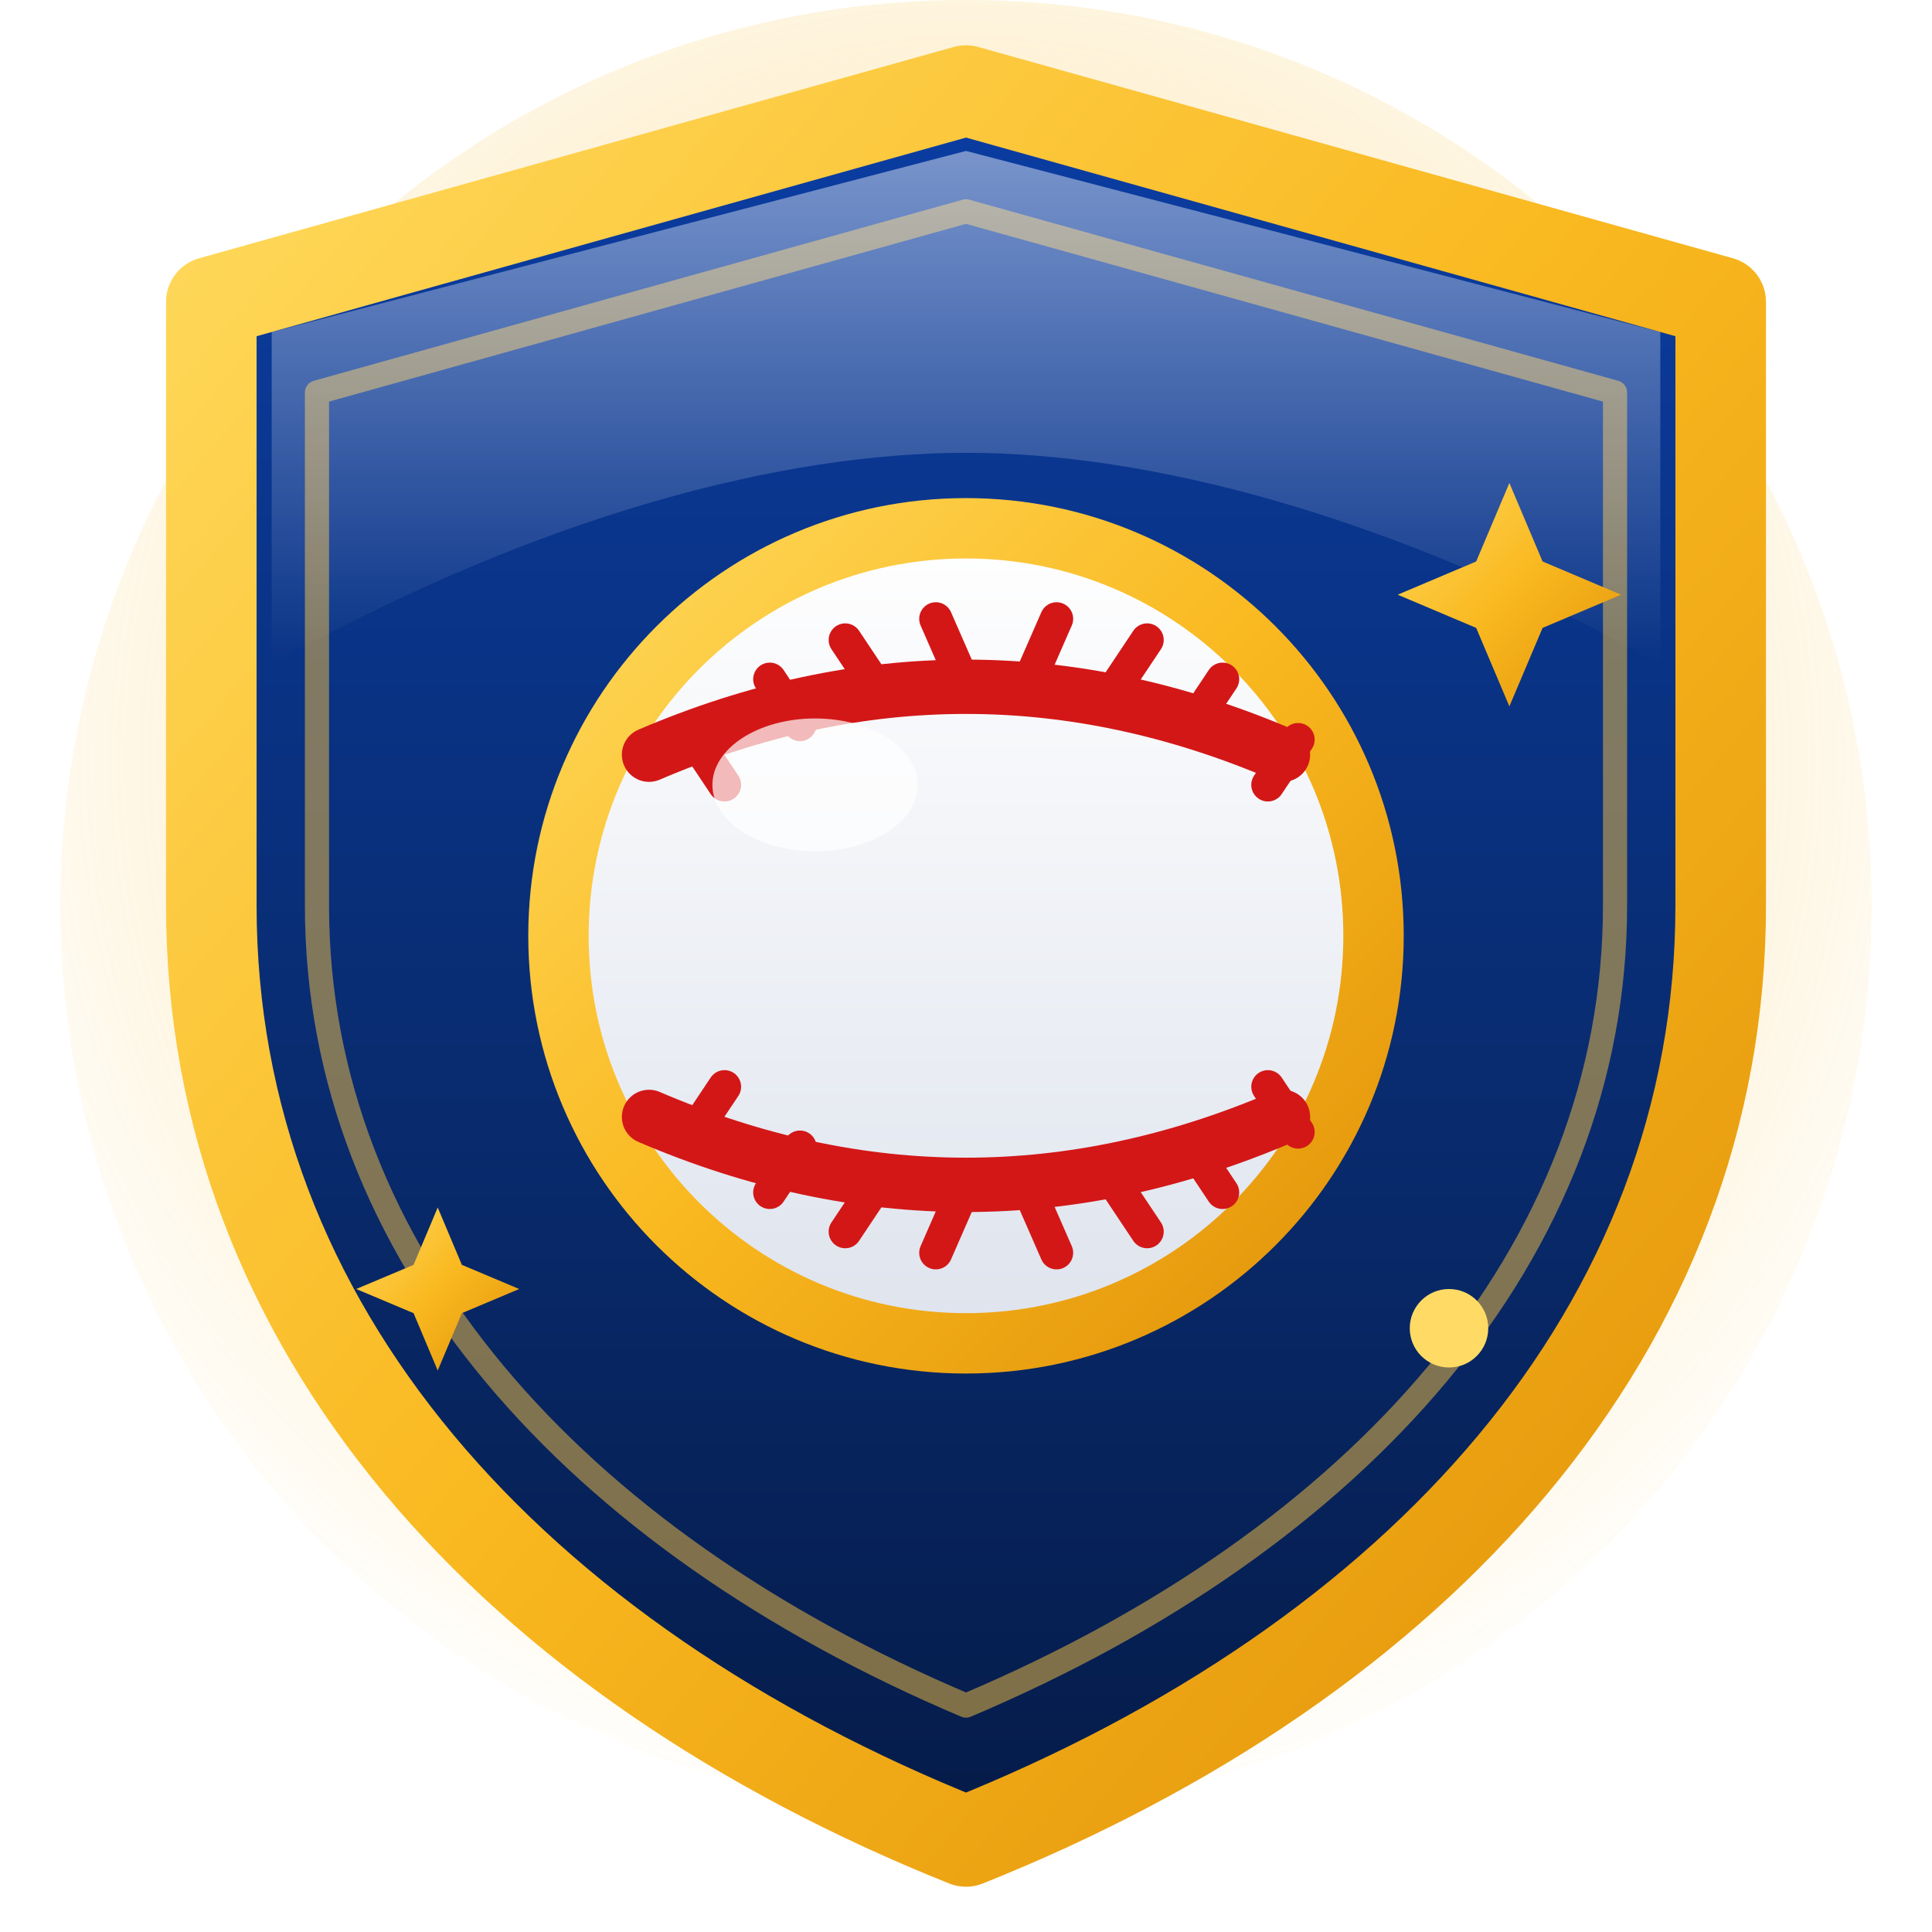
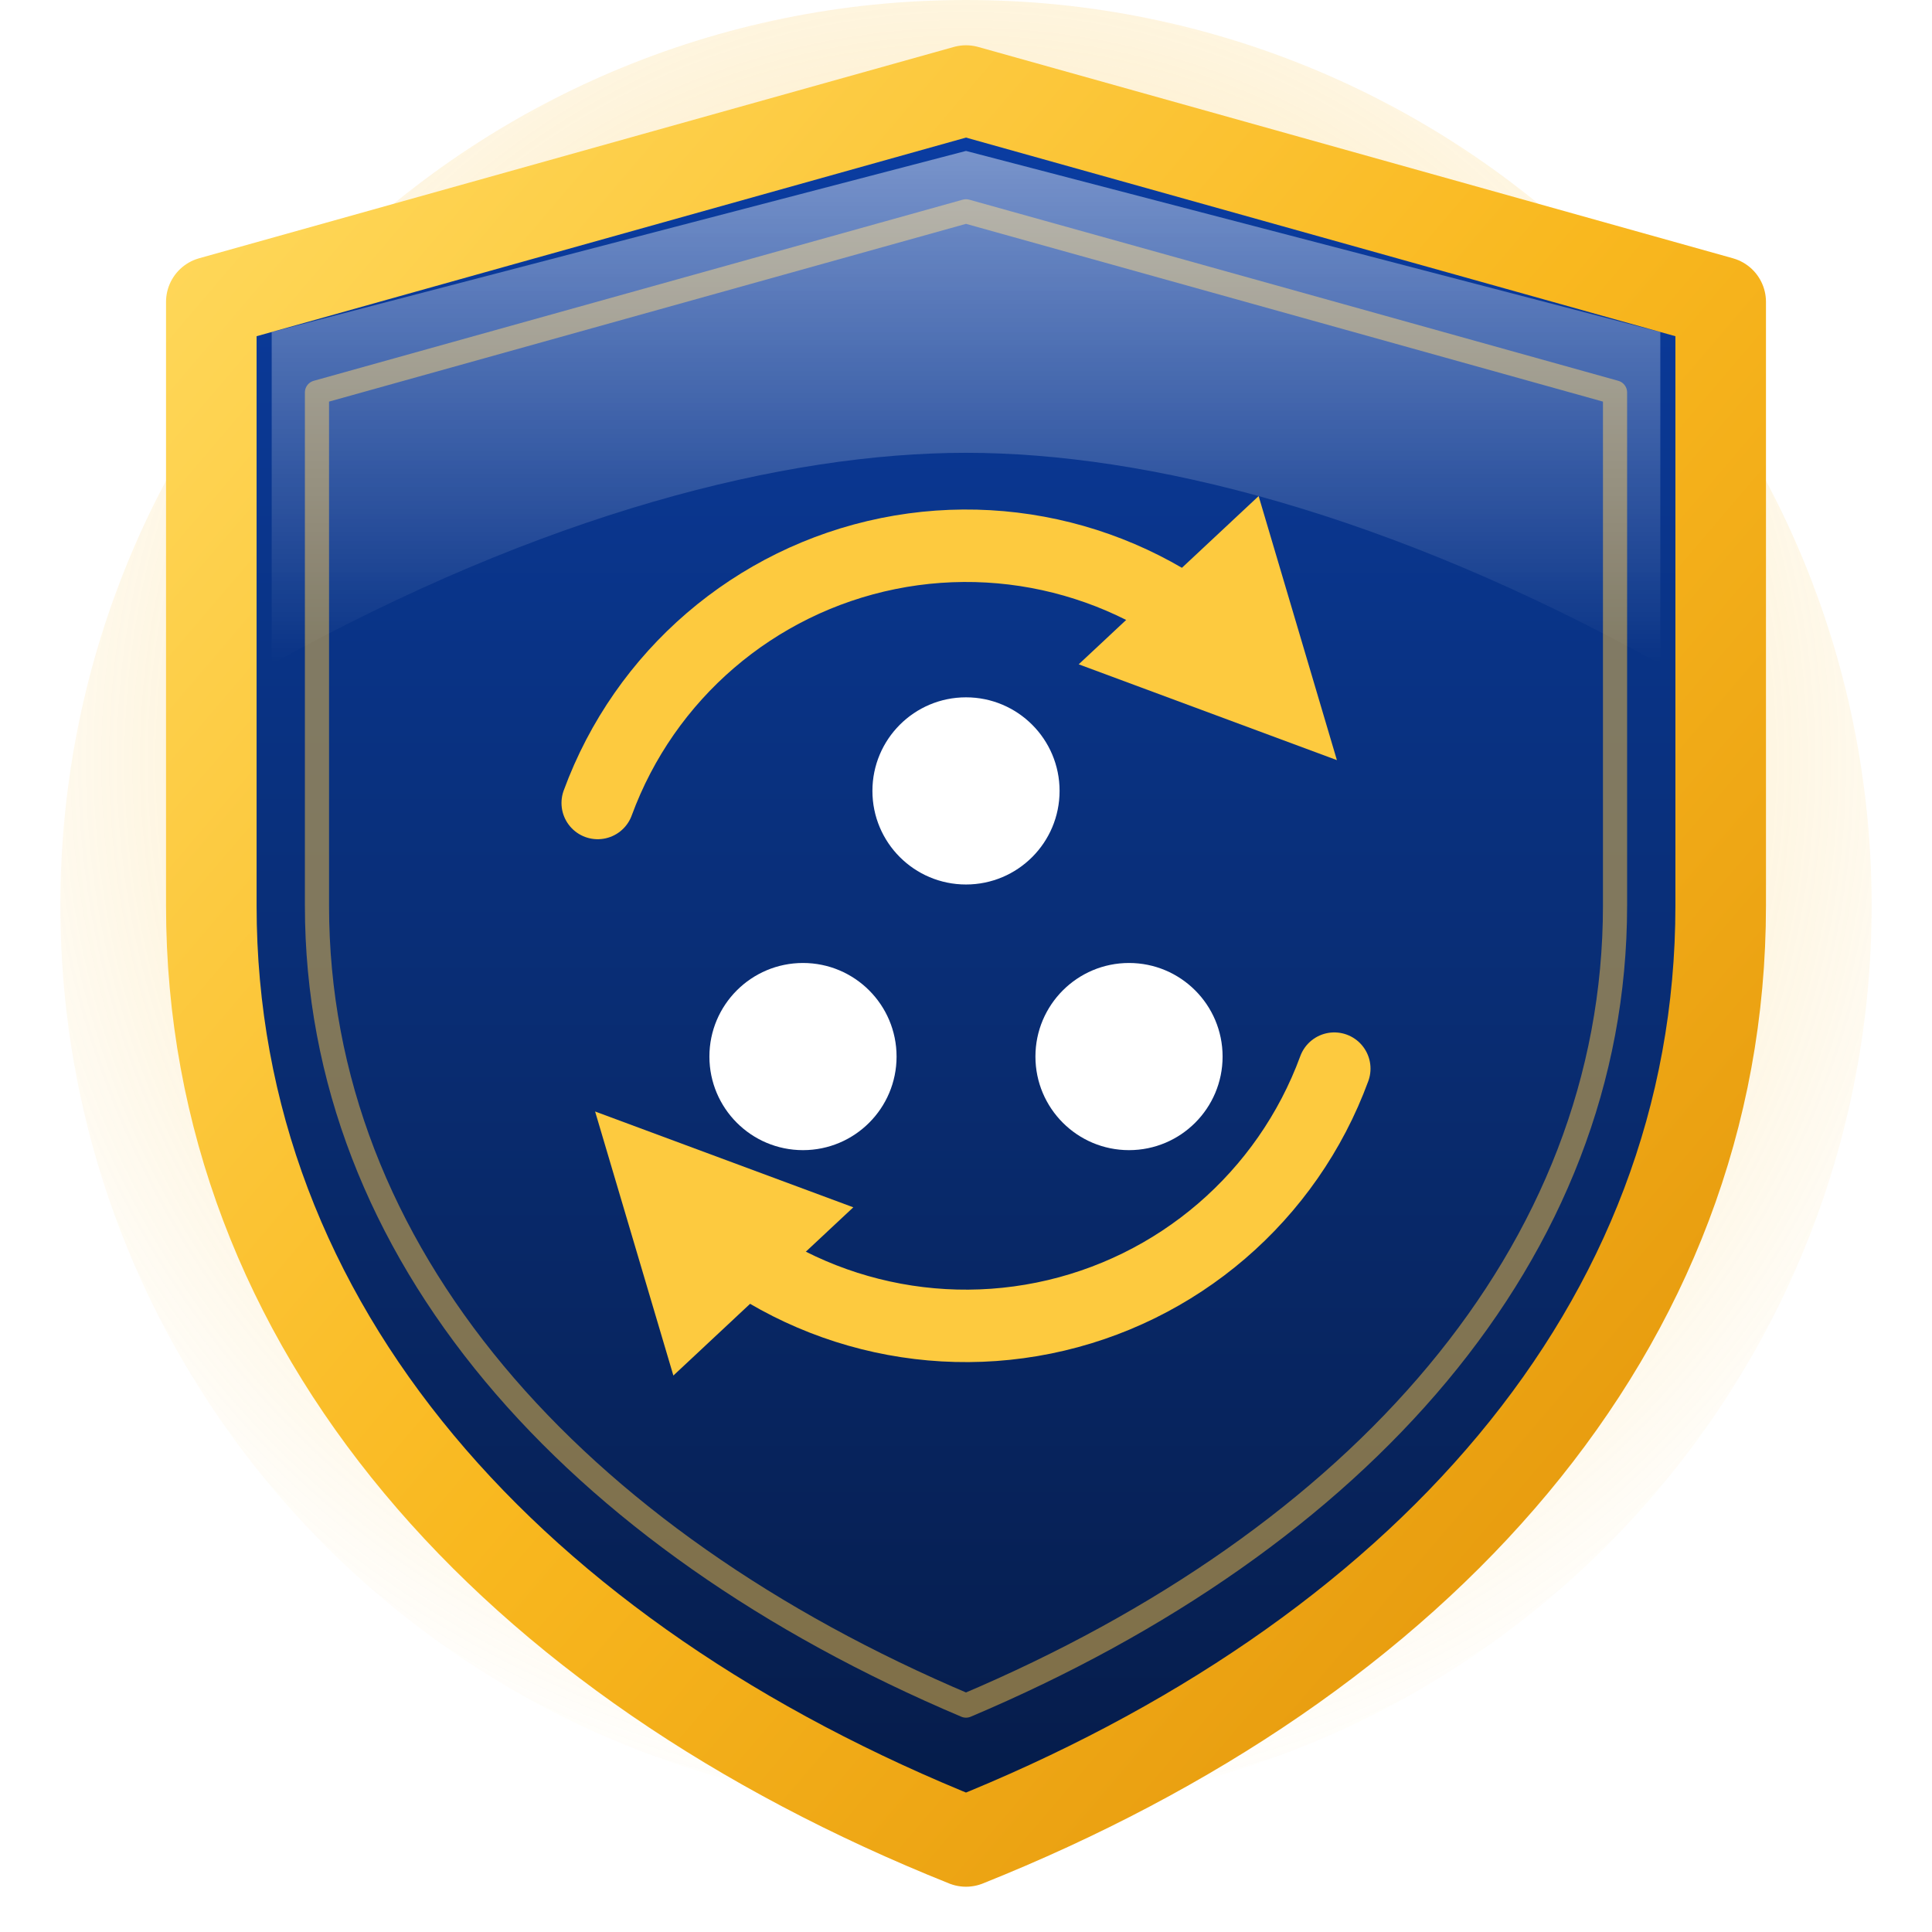
<svg xmlns="http://www.w3.org/2000/svg" viewBox="0 0 64 64" fill="none" aria-label="Lineup Lab logo">
  <defs>
    <linearGradient id="shieldGrad" x1="0" y1="0" x2="0" y2="1">
      <stop offset="0%" stop-color="hsl(220, 88%, 34%)" />
      <stop offset="55%" stop-color="hsl(220, 85%, 24%)" />
      <stop offset="100%" stop-color="hsl(220, 88%, 15%)" />
    </linearGradient>
    <linearGradient id="goldGrad" x1="0" y1="0" x2="1" y2="1">
      <stop offset="0%" stop-color="hsl(46, 100%, 68%)" />
      <stop offset="50%" stop-color="hsl(42, 95%, 55%)" />
      <stop offset="100%" stop-color="hsl(38, 92%, 46%)" />
    </linearGradient>
    <radialGradient id="glow" cx="50%" cy="42%" r="60%">
      <stop offset="0%" stop-color="hsl(42, 95%, 60%)" stop-opacity="0.55" />
      <stop offset="100%" stop-color="hsl(42, 95%, 60%)" stop-opacity="0" />
    </radialGradient>
-     <linearGradient id="ballGrad" x1="0" y1="0" x2="0" y2="1">
-       <stop offset="0%" stop-color="hsl(0, 0%, 100%)" />
-       <stop offset="100%" stop-color="hsl(220, 30%, 90%)" />
-     </linearGradient>
    <linearGradient id="gloss" x1="0" y1="0" x2="0" y2="1">
      <stop offset="0%" stop-color="hsl(0, 0%, 100%)" stop-opacity="0.45" />
      <stop offset="100%" stop-color="hsl(0, 0%, 100%)" stop-opacity="0" />
    </linearGradient>
+     <marker id="arrow" viewBox="0 0 10 10" refX="5" refY="5" markerWidth="3.4" markerHeight="3.4" orient="auto-start-reverse">
+       <path d="M0 0 L10 5 L0 10 Z" fill="hsl(44, 98%, 62%)" />
+     </marker>
  </defs>
  <circle cx="32" cy="30" r="30" fill="url(#glow)" />
  <path d="M32 3 L57 10 V30 C57 44 47 55 32 61 C17 55 7 44 7 30 V10 Z" fill="url(#shieldGrad)" stroke="url(#goldGrad)" stroke-width="3" stroke-linejoin="round" />
  <path d="M32 7 L53.5 13 V30 C53.5 41.5 45 51 32 56.5 C19 51 10.5 41.5 10.5 30 V13 Z" fill="none" stroke="hsl(42, 95%, 62%)" stroke-width="0.8" stroke-opacity="0.5" stroke-linejoin="round" />
  <path d="M32 5 L55 11 V22 C46 17 38 15 32 15 C26 15 18 17 9 22 V11 Z" fill="url(#gloss)" />
-   <circle cx="32" cy="31" r="13.5" fill="url(#ballGrad)" stroke="url(#goldGrad)" stroke-width="2" />
-   <path d="M21.5 25 Q32 20.5 42.5 25" stroke="hsl(0, 80%, 46%)" stroke-width="1.8" fill="none" stroke-linecap="round" />
-   <path d="M21.5 37 Q32 41.5 42.5 37" stroke="hsl(0, 80%, 46%)" stroke-width="1.8" fill="none" stroke-linecap="round" />
-   <g stroke="hsl(0, 80%, 46%)" stroke-width="1.1" stroke-linecap="round">
-     <line x1="24" y1="26" x2="23" y2="24.5" />
-     <line x1="26.5" y1="24" x2="25.5" y2="22.5" />
-     <line x1="29" y1="22.7" x2="28" y2="21.2" />
-     <line x1="31.7" y1="22.1" x2="31" y2="20.5" />
-     <line x1="34.3" y1="22.1" x2="35" y2="20.5" />
-     <line x1="37" y1="22.7" x2="38" y2="21.2" />
-     <line x1="39.5" y1="24" x2="40.5" y2="22.5" />
-     <line x1="42" y1="26" x2="43" y2="24.5" />
-     <line x1="24" y1="36" x2="23" y2="37.5" />
-     <line x1="26.5" y1="38" x2="25.5" y2="39.5" />
-     <line x1="29" y1="39.3" x2="28" y2="40.8" />
-     <line x1="31.7" y1="39.9" x2="31" y2="41.5" />
-     <line x1="34.3" y1="39.9" x2="35" y2="41.5" />
-     <line x1="37" y1="39.3" x2="38" y2="40.8" />
-     <line x1="39.5" y1="38" x2="40.5" y2="39.5" />
-     <line x1="42" y1="36" x2="43" y2="37.5" />
+   <g stroke="hsl(44, 98%, 62%)" stroke-width="2.4" stroke-linecap="round" fill="none">
+     <path d="M19.8 26.6 A13 13 0 0 1 41.5 22.2" marker-end="url(#arrow)" />
+     <path d="M44.2 35.4 A13 13 0 0 1 22.5 39.8" marker-end="url(#arrow)" />
  </g>
-   <ellipse cx="27" cy="26" rx="3.4" ry="2.2" fill="hsl(0,0%,100%)" opacity="0.7" />
-   <g fill="url(#goldGrad)">
-     <path d="M50 16 l1.1 2.6 2.6 1.1 -2.6 1.1 -1.1 2.6 -1.1 -2.6 -2.6 -1.1 2.6 -1.1 Z" />
-     <path d="M14.5 40 l0.8 1.9 1.9 0.8 -1.9 0.8 -0.8 1.9 -0.8 -1.9 -1.9 -0.8 1.9 -0.8 Z" />
+   <g fill="hsl(0, 0%, 100%)">
+     <circle cx="32" cy="26.2" r="3.1" />
+     <circle cx="26.6" cy="35" r="3.1" />
+     <circle cx="37.4" cy="35" r="3.1" />
  </g>
-   <circle cx="48" cy="44" r="1.3" fill="hsl(46,100%,70%)" />
</svg>
